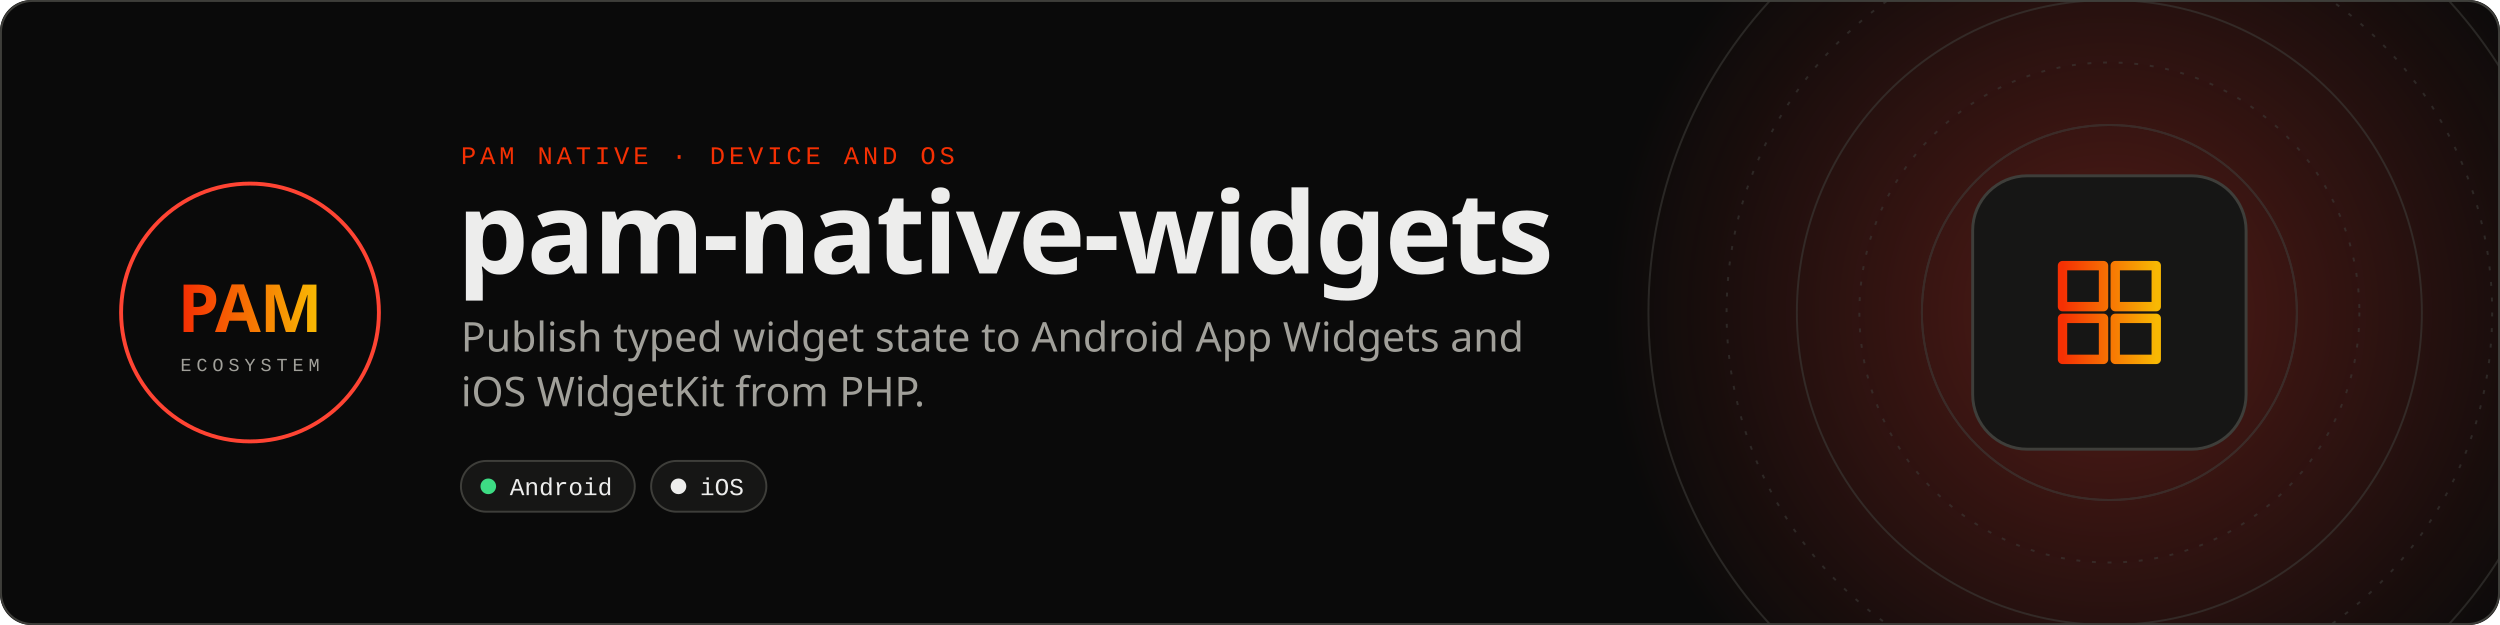
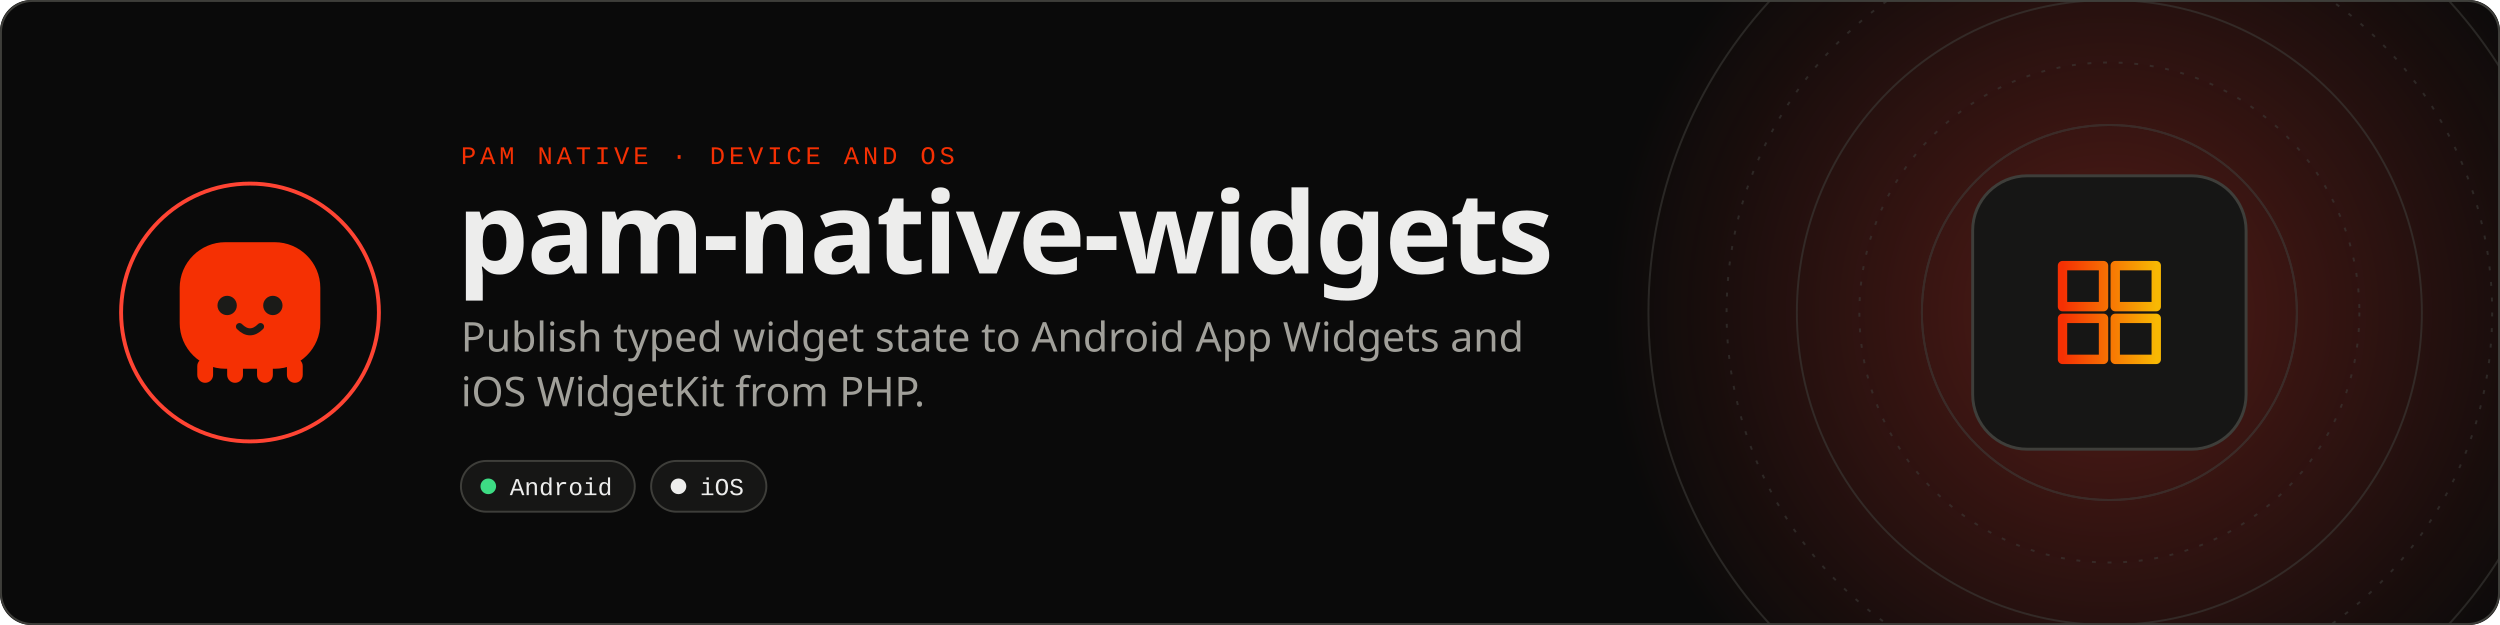
<svg xmlns="http://www.w3.org/2000/svg" viewBox="0 0 1280 320" width="1280" height="320" role="img" aria-label="pam-native-widgets: Publish typed widget state to Android App Widgets and iOS WidgetKit from PHP.">
  <defs>
    <linearGradient id="pg" x1="0" y1="0" x2="1" y2="0">
      <stop offset="0" stop-color="#f53003" />
      <stop offset="1" stop-color="#f8b803" />
    </linearGradient>
    <radialGradient id="gl">
      <stop offset="0" stop-color="#ff4433" stop-opacity=".30" />
      <stop offset="1" stop-color="#ff4433" stop-opacity="0" />
    </radialGradient>
    <clipPath id="cl">
      <rect width="1280" height="320" rx="16" />
    </clipPath>
  </defs>
  <g clip-path="url(#cl)">
    <rect width="1280" height="320" fill="#0a0a0a" />
    <circle cx="1080" cy="160" r="260" fill="url(#gl)" />
    <g fill="none" stroke="#3e3e3a" opacity=".55">
      <circle cx="1080" cy="160" r="96" stroke-dasharray="none" />
      <circle cx="1080" cy="160" r="128" stroke-dasharray="2 6" />
      <circle cx="1080" cy="160" r="160" stroke-dasharray="none" />
      <circle cx="1080" cy="160" r="196" stroke-dasharray="2 6" />
      <circle cx="1080" cy="160" r="236" stroke-dasharray="none" />
      <circle cx="1080" cy="160" r="96">
        <animate attributeName="r" values="96;236" dur="4s" repeatCount="indefinite" />
        <animate attributeName="stroke-opacity" values=".7;0" dur="4s" repeatCount="indefinite" />
      </circle>
    </g>
  </g>
  <rect x=".5" y=".5" width="1279" height="319" rx="16" fill="none" stroke="#3e3e3a" />
  <circle cx="128" cy="160" r="66" fill="#0a0a0a" stroke="#ff4433" stroke-width="2" />
  <circle cx="128" cy="160" r="66" fill="none" stroke="#ff4433">
    <animate attributeName="r" values="66;92" dur="3s" repeatCount="indefinite" />
    <animate attributeName="stroke-opacity" values=".5;0" dur="3s" repeatCount="indefinite" />
  </circle>
-   <text x="128" y="170" text-anchor="middle" font-family="-apple-system, BlinkMacSystemFont, 'Segoe UI', 'Noto Sans', Helvetica, Arial, sans-serif" font-weight="700" font-size="34" letter-spacing="-.5" fill="url(#pg)">PAM</text>
-   <text x="128" y="190" text-anchor="middle" font-family="ui-monospace, SFMono-Regular, 'SF Mono', Menlo, Consolas, 'Liberation Mono', monospace" font-size="9.5" letter-spacing="2.5" fill="#a1a09a">ECOSYSTEM</text>
+   <g transform="translate(74 104.2) scale(.9)">
+     <rect x="30" y="88" width="9" height="14" rx="4.5" fill="#f53003" />
+     <rect x="47" y="88" width="9" height="14" rx="4.5" fill="#f53003" />
+     <rect x="64" y="88" width="9" height="14" rx="4.5" fill="#f53003" />
+     <rect x="81" y="88" width="9" height="14" rx="4.5" fill="#f53003" />
+     <rect x="20" y="22" width="80" height="72" rx="26" fill="#f53003" />
+     <circle cx="47" cy="58" r="5.5" fill="#1b1b18" />
+     <circle cx="73" cy="58" r="5.5" fill="#1b1b18" />
+     <path d="M54 70q6 6 12 0" stroke="#1b1b18" stroke-width="4" stroke-linecap="round" fill="none" />
+   </g>
  <text x="236" y="84" font-family="ui-monospace, SFMono-Regular, 'SF Mono', Menlo, Consolas, 'Liberation Mono', monospace" font-size="13" letter-spacing="2" fill="#f53003">PAM NATIVE · DEVICE AND OS</text>
  <text x="234" y="140" font-family="-apple-system, BlinkMacSystemFont, 'Segoe UI', 'Noto Sans', Helvetica, Arial, sans-serif" font-weight="700" font-size="58" letter-spacing="-1" fill="#ededec">pam-native-widgets</text>
  <text x="236" y="180" font-family="-apple-system, BlinkMacSystemFont, 'Segoe UI', 'Noto Sans', Helvetica, Arial, sans-serif" font-size="21" fill="#a1a09a">Publish typed widget state to Android App Widgets and</text>
  <text x="236" y="208" font-family="-apple-system, BlinkMacSystemFont, 'Segoe UI', 'Noto Sans', Helvetica, Arial, sans-serif" font-size="21" fill="#a1a09a">iOS WidgetKit from PHP.</text>
  <rect x="236" y="236" width="89" height="26" rx="13" fill="#161615" stroke="#3e3e3a" />
  <circle cx="250" cy="249" r="4" fill="#3ddc84" />
  <text x="261" y="253.5" font-family="ui-monospace, SFMono-Regular, 'SF Mono', Menlo, Consolas, 'Liberation Mono', monospace" font-size="12.5" fill="#ededec">Android</text>
  <rect x="333.375" y="236" width="59" height="26" rx="13" fill="#161615" stroke="#3e3e3a" />
  <circle cx="347.375" cy="249" r="4" fill="#ededec" />
  <text x="358.375" y="253.5" font-family="ui-monospace, SFMono-Regular, 'SF Mono', Menlo, Consolas, 'Liberation Mono', monospace" font-size="12.5" fill="#ededec">iOS</text>
  <rect x="1010" y="90" width="140" height="140" rx="28" fill="#161615" stroke="#3e3e3a" stroke-width="1.5" />
  <g transform="translate(1044 124) scale(3)" fill="none" stroke="url(#pg)" stroke-width="1.6" stroke-linecap="round" stroke-linejoin="round">
    <path d="M4 4h7v7H4zM13 4h7v7h-7zM4 13h7v7H4zM13 13h7v7h-7z" />
  </g>
</svg>
